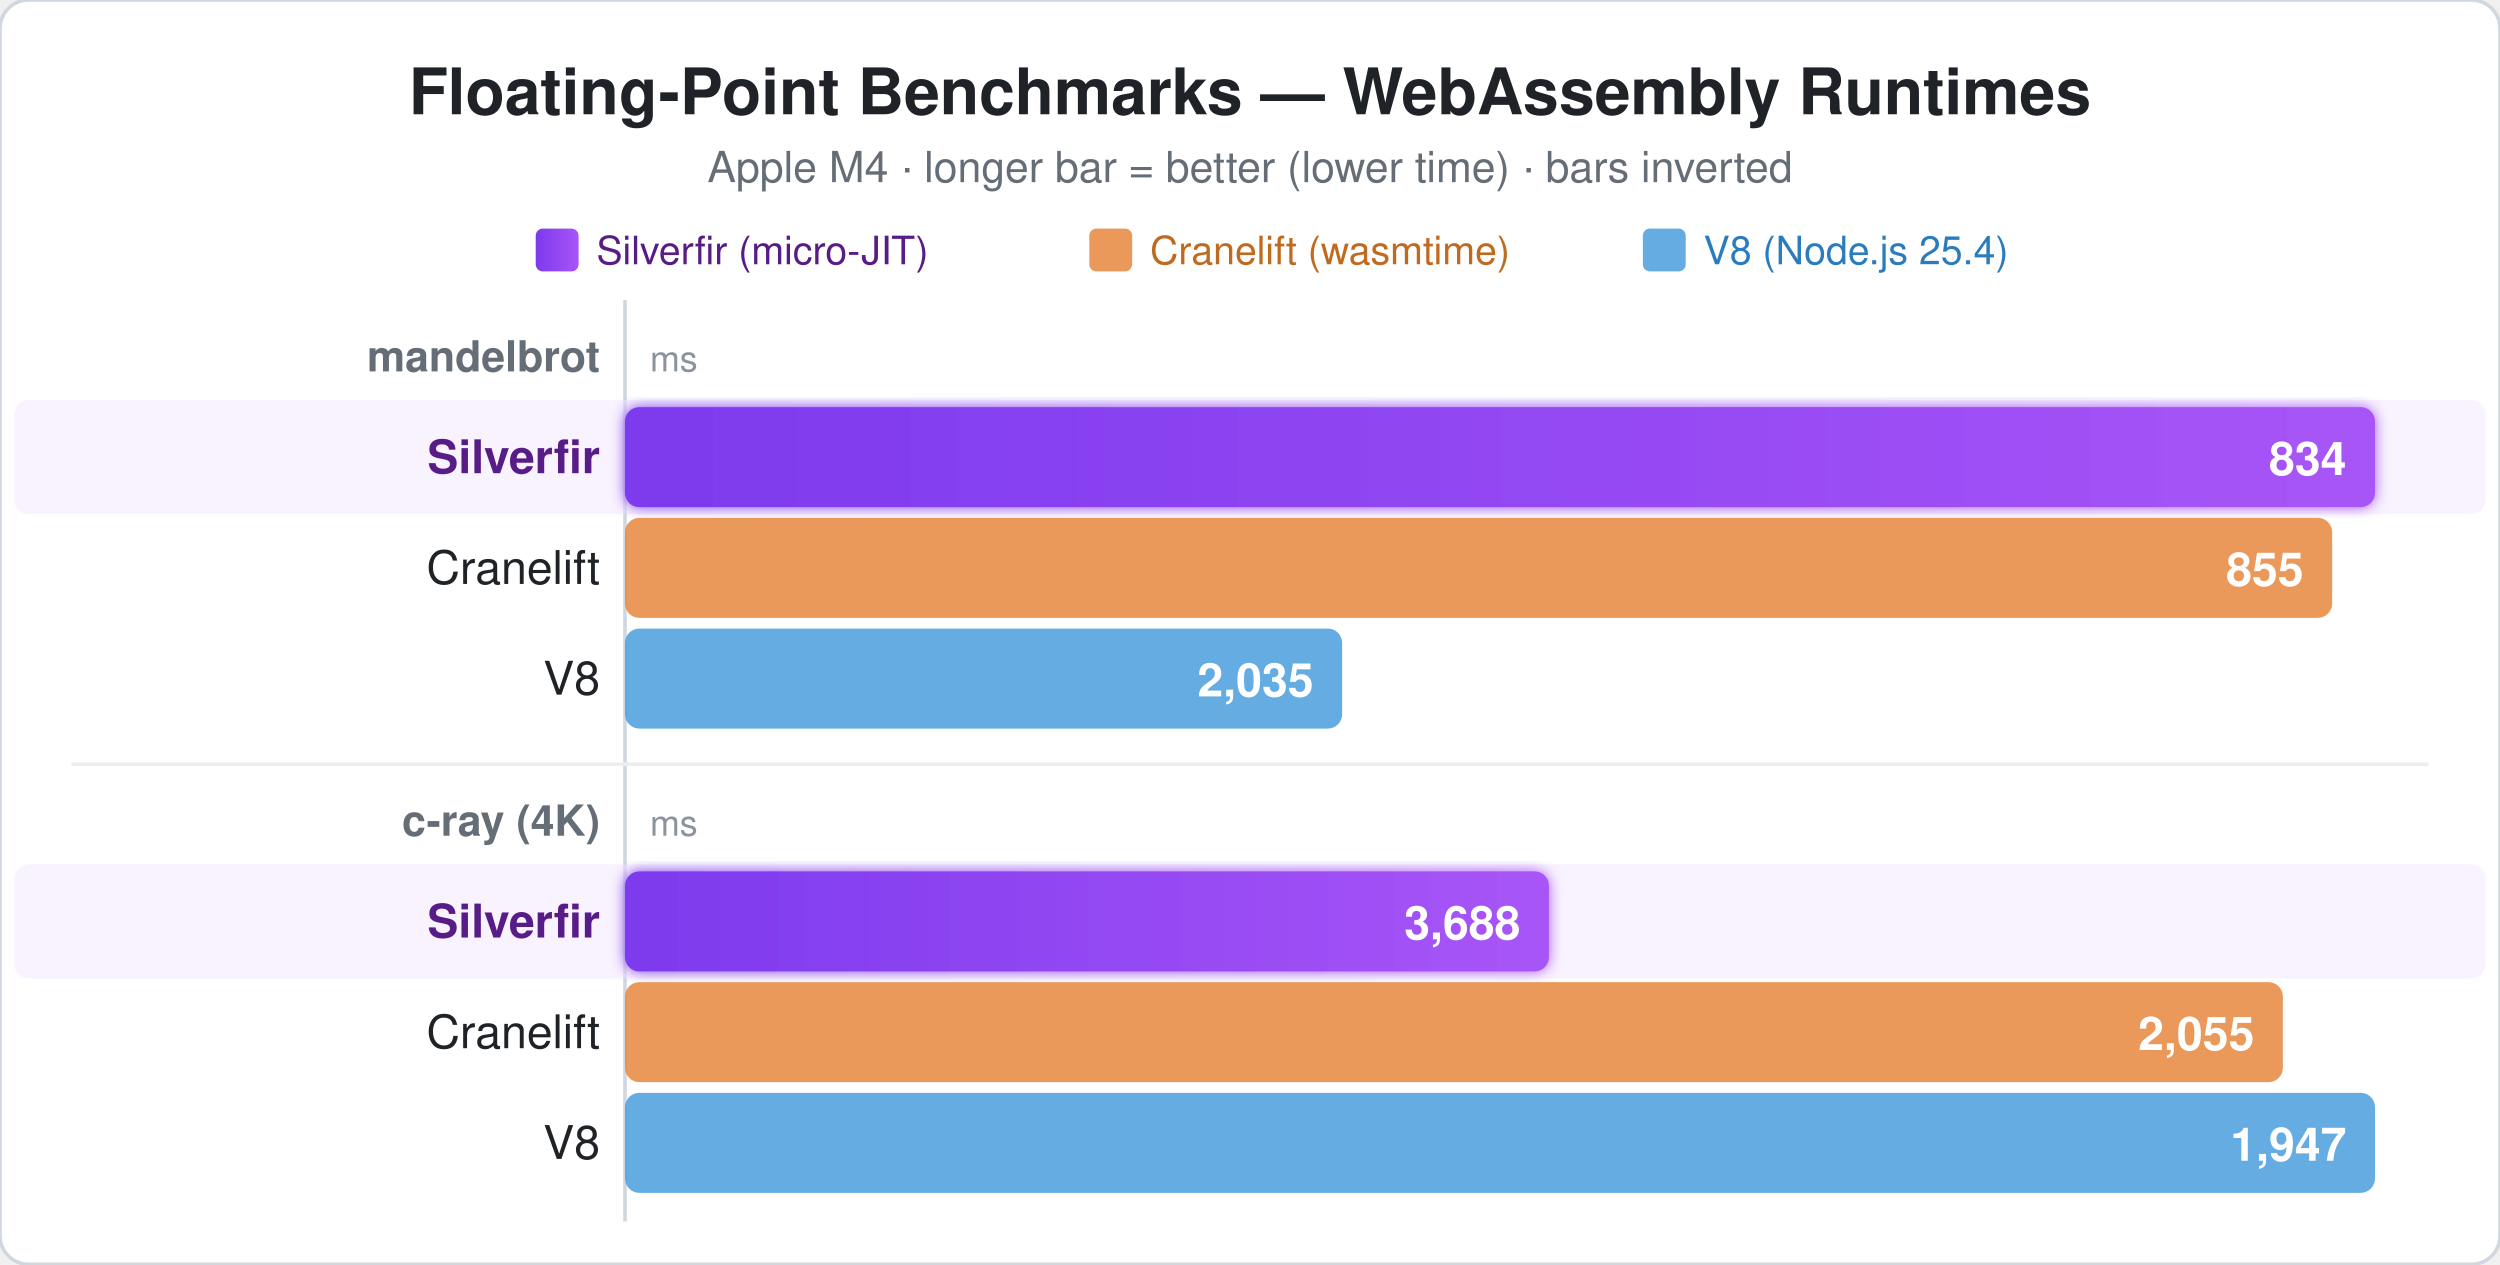
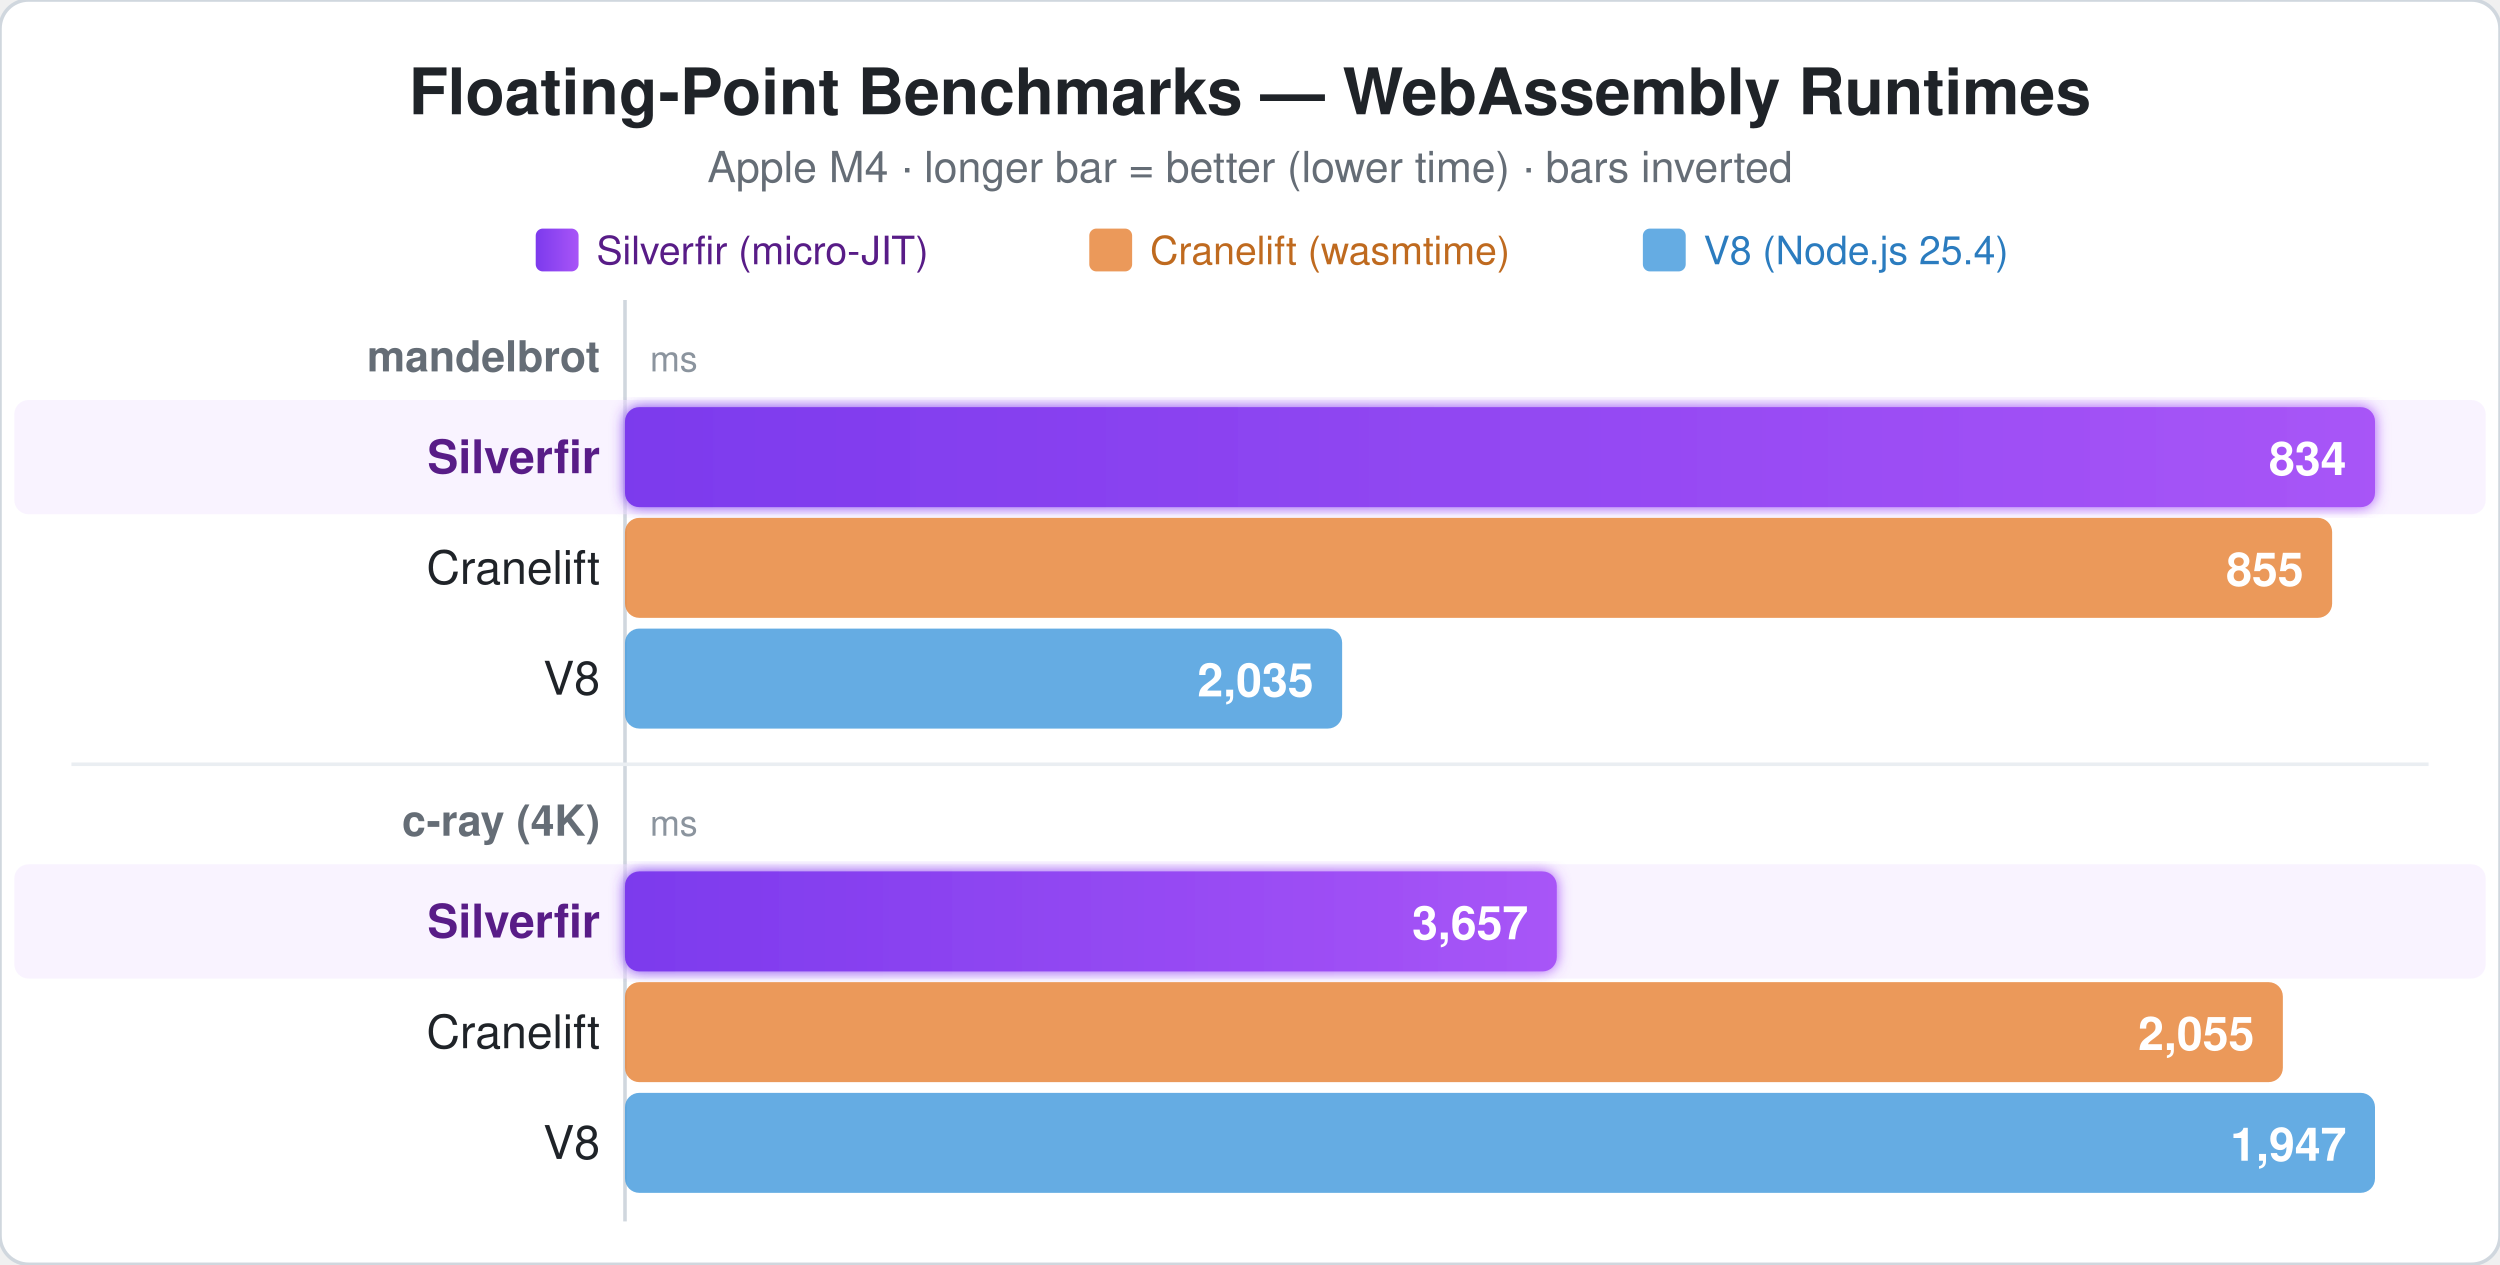
<svg xmlns="http://www.w3.org/2000/svg" role="img" viewBox="0 0 700 354" width="700" height="354">
  <defs>
    <linearGradient id="hlGrad" x1="0" y1="0" x2="1" y2="0">
      <stop offset="0%" stop-color="#7c3aed" />
      <stop offset="100%" stop-color="#a855f7" />
    </linearGradient>
    <filter id="glow">
      <feGaussianBlur stdDeviation="2" result="blur" />
      <feMerge>
        <feMergeNode in="blur" />
        <feMergeNode in="SourceGraphic" />
      </feMerge>
    </filter>
  </defs>
  <rect width="700" height="354" rx="8" ry="8" fill="#ffffff" stroke="#d0d7de" stroke-width="1" />
  <text x="350.0" y="32" text-anchor="middle" fill="#1f2328" font-family="Segoe UI,Helvetica,Arial,sans-serif" font-size="18" font-weight="600">Floating-Point Benchmarks — WebAssembly Runtimes</text>
  <text x="350.0" y="51" text-anchor="middle" fill="#656d76" font-family="Segoe UI,Helvetica,Arial,sans-serif" font-size="12">Apple M4  ·  longer bar = better (lower time)  ·  bars inverted</text>
  <rect x="150.0" y="64" width="12" height="12" rx="2" fill="url(#hlGrad)" />
  <text x="167.0" y="74" fill="#581c87" font-family="Segoe UI,Helvetica,Arial,sans-serif" font-size="11">Silverfir (micro-JIT)</text>
  <rect x="305.0" y="64" width="12" height="12" rx="2" fill="#e8873d" opacity="0.85" />
  <text x="322.0" y="74" fill="#bf6a1f" font-family="Segoe UI,Helvetica,Arial,sans-serif" font-size="11">Cranelift (wasmtime)</text>
  <rect x="460.0" y="64" width="12" height="12" rx="2" fill="#4a9ede" opacity="0.85" />
  <text x="477.0" y="74" fill="#2b7cbf" font-family="Segoe UI,Helvetica,Arial,sans-serif" font-size="11">V8 (Node.js 25.4)</text>
  <line x1="175" y1="84" x2="175" y2="342" stroke="#d0d7de" stroke-width="1" />
  <text x="168" y="104.0" text-anchor="end" fill="#656d76" font-family="Segoe UI,Helvetica,Arial,sans-serif" font-size="12" font-weight="600">mandelbrot</text>
  <text x="182" y="104.0" fill="#8b949e" font-family="Segoe UI,Helvetica,Arial,sans-serif" font-size="10">ms</text>
  <rect x="4" y="112" width="692" height="32" rx="4" fill="#f3e8ff" opacity="0.5" />
  <text x="168" y="132.5" text-anchor="end" fill="#581c87" font-family="Segoe UI,Helvetica,Arial,sans-serif" font-size="13" font-weight="700">Silverfir</text>
  <rect x="175" y="114" width="490.0" height="28" rx="4" fill="url(#hlGrad)" filter="url(#glow)">
    <animate attributeName="width" from="0" to="490.0" dur="0.35s" fill="freeze" />
  </rect>
  <text x="657.0" y="133.0" text-anchor="end" fill="#ffffff" font-family="Segoe UI,Helvetica,Arial,sans-serif" font-size="13" font-weight="700">834</text>
  <text x="168" y="163.5" text-anchor="end" fill="#1f2328" font-family="Segoe UI,Helvetica,Arial,sans-serif" font-size="13" font-weight="400">Cranelift</text>
  <rect x="175" y="145" width="478.0" height="28" rx="4" fill="#e8873d" opacity="0.85">
    <animate attributeName="width" from="0" to="478.0" dur="0.39s" fill="freeze" />
  </rect>
  <text x="645.0" y="164.0" text-anchor="end" fill="#ffffff" font-family="Segoe UI,Helvetica,Arial,sans-serif" font-size="13" font-weight="700">855</text>
  <text x="168" y="194.5" text-anchor="end" fill="#1f2328" font-family="Segoe UI,Helvetica,Arial,sans-serif" font-size="13" font-weight="400">V8</text>
  <rect x="175" y="176" width="200.8" height="28" rx="4" fill="#4a9ede" opacity="0.85">
    <animate attributeName="width" from="0" to="200.8" dur="0.43s" fill="freeze" />
  </rect>
  <text x="367.8" y="195.0" text-anchor="end" fill="#ffffff" font-family="Segoe UI,Helvetica,Arial,sans-serif" font-size="13" font-weight="700">2,035</text>
  <line x1="20" y1="214" x2="680" y2="214" stroke="#eaeef2" stroke-width="1" />
  <text x="168" y="234.0" text-anchor="end" fill="#656d76" font-family="Segoe UI,Helvetica,Arial,sans-serif" font-size="12" font-weight="600">c-ray (4K)</text>
  <text x="182" y="234.0" fill="#8b949e" font-family="Segoe UI,Helvetica,Arial,sans-serif" font-size="10">ms</text>
  <rect x="4" y="242" width="692" height="32" rx="4" fill="#f3e8ff" opacity="0.5" />
  <text x="168" y="262.5" text-anchor="end" fill="#581c87" font-family="Segoe UI,Helvetica,Arial,sans-serif" font-size="13" font-weight="700">Silverfir</text>
-   <rect x="175" y="244" width="258.7" height="28" rx="4" fill="url(#hlGrad)" filter="url(#glow)">
-     <animate attributeName="width" from="0" to="258.7" dur="0.39s" fill="freeze" />
+   <rect x="175" y="244" width="260.9" height="28" rx="4" fill="url(#hlGrad)" filter="url(#glow)">
+     <animate attributeName="width" from="0" to="260.9" dur="0.39s" fill="freeze" />
  </rect>
-   <text x="425.7" y="263.0" text-anchor="end" fill="#ffffff" font-family="Segoe UI,Helvetica,Arial,sans-serif" font-size="13" font-weight="700">3,688</text>
+   <text x="427.9" y="263.0" text-anchor="end" fill="#ffffff" font-family="Segoe UI,Helvetica,Arial,sans-serif" font-size="13" font-weight="700">3,657</text>
  <text x="168" y="293.5" text-anchor="end" fill="#1f2328" font-family="Segoe UI,Helvetica,Arial,sans-serif" font-size="13" font-weight="400">Cranelift</text>
  <rect x="175" y="275" width="464.2" height="28" rx="4" fill="#e8873d" opacity="0.85">
    <animate attributeName="width" from="0" to="464.2" dur="0.43s" fill="freeze" />
  </rect>
  <text x="631.2" y="294.0" text-anchor="end" fill="#ffffff" font-family="Segoe UI,Helvetica,Arial,sans-serif" font-size="13" font-weight="700">2,055</text>
  <text x="168" y="324.5" text-anchor="end" fill="#1f2328" font-family="Segoe UI,Helvetica,Arial,sans-serif" font-size="13" font-weight="400">V8</text>
  <rect x="175" y="306" width="490.0" height="28" rx="4" fill="#4a9ede" opacity="0.85">
    <animate attributeName="width" from="0" to="490.0" dur="0.47s" fill="freeze" />
  </rect>
  <text x="657.0" y="325.0" text-anchor="end" fill="#ffffff" font-family="Segoe UI,Helvetica,Arial,sans-serif" font-size="13" font-weight="700">1,947</text>
</svg>
